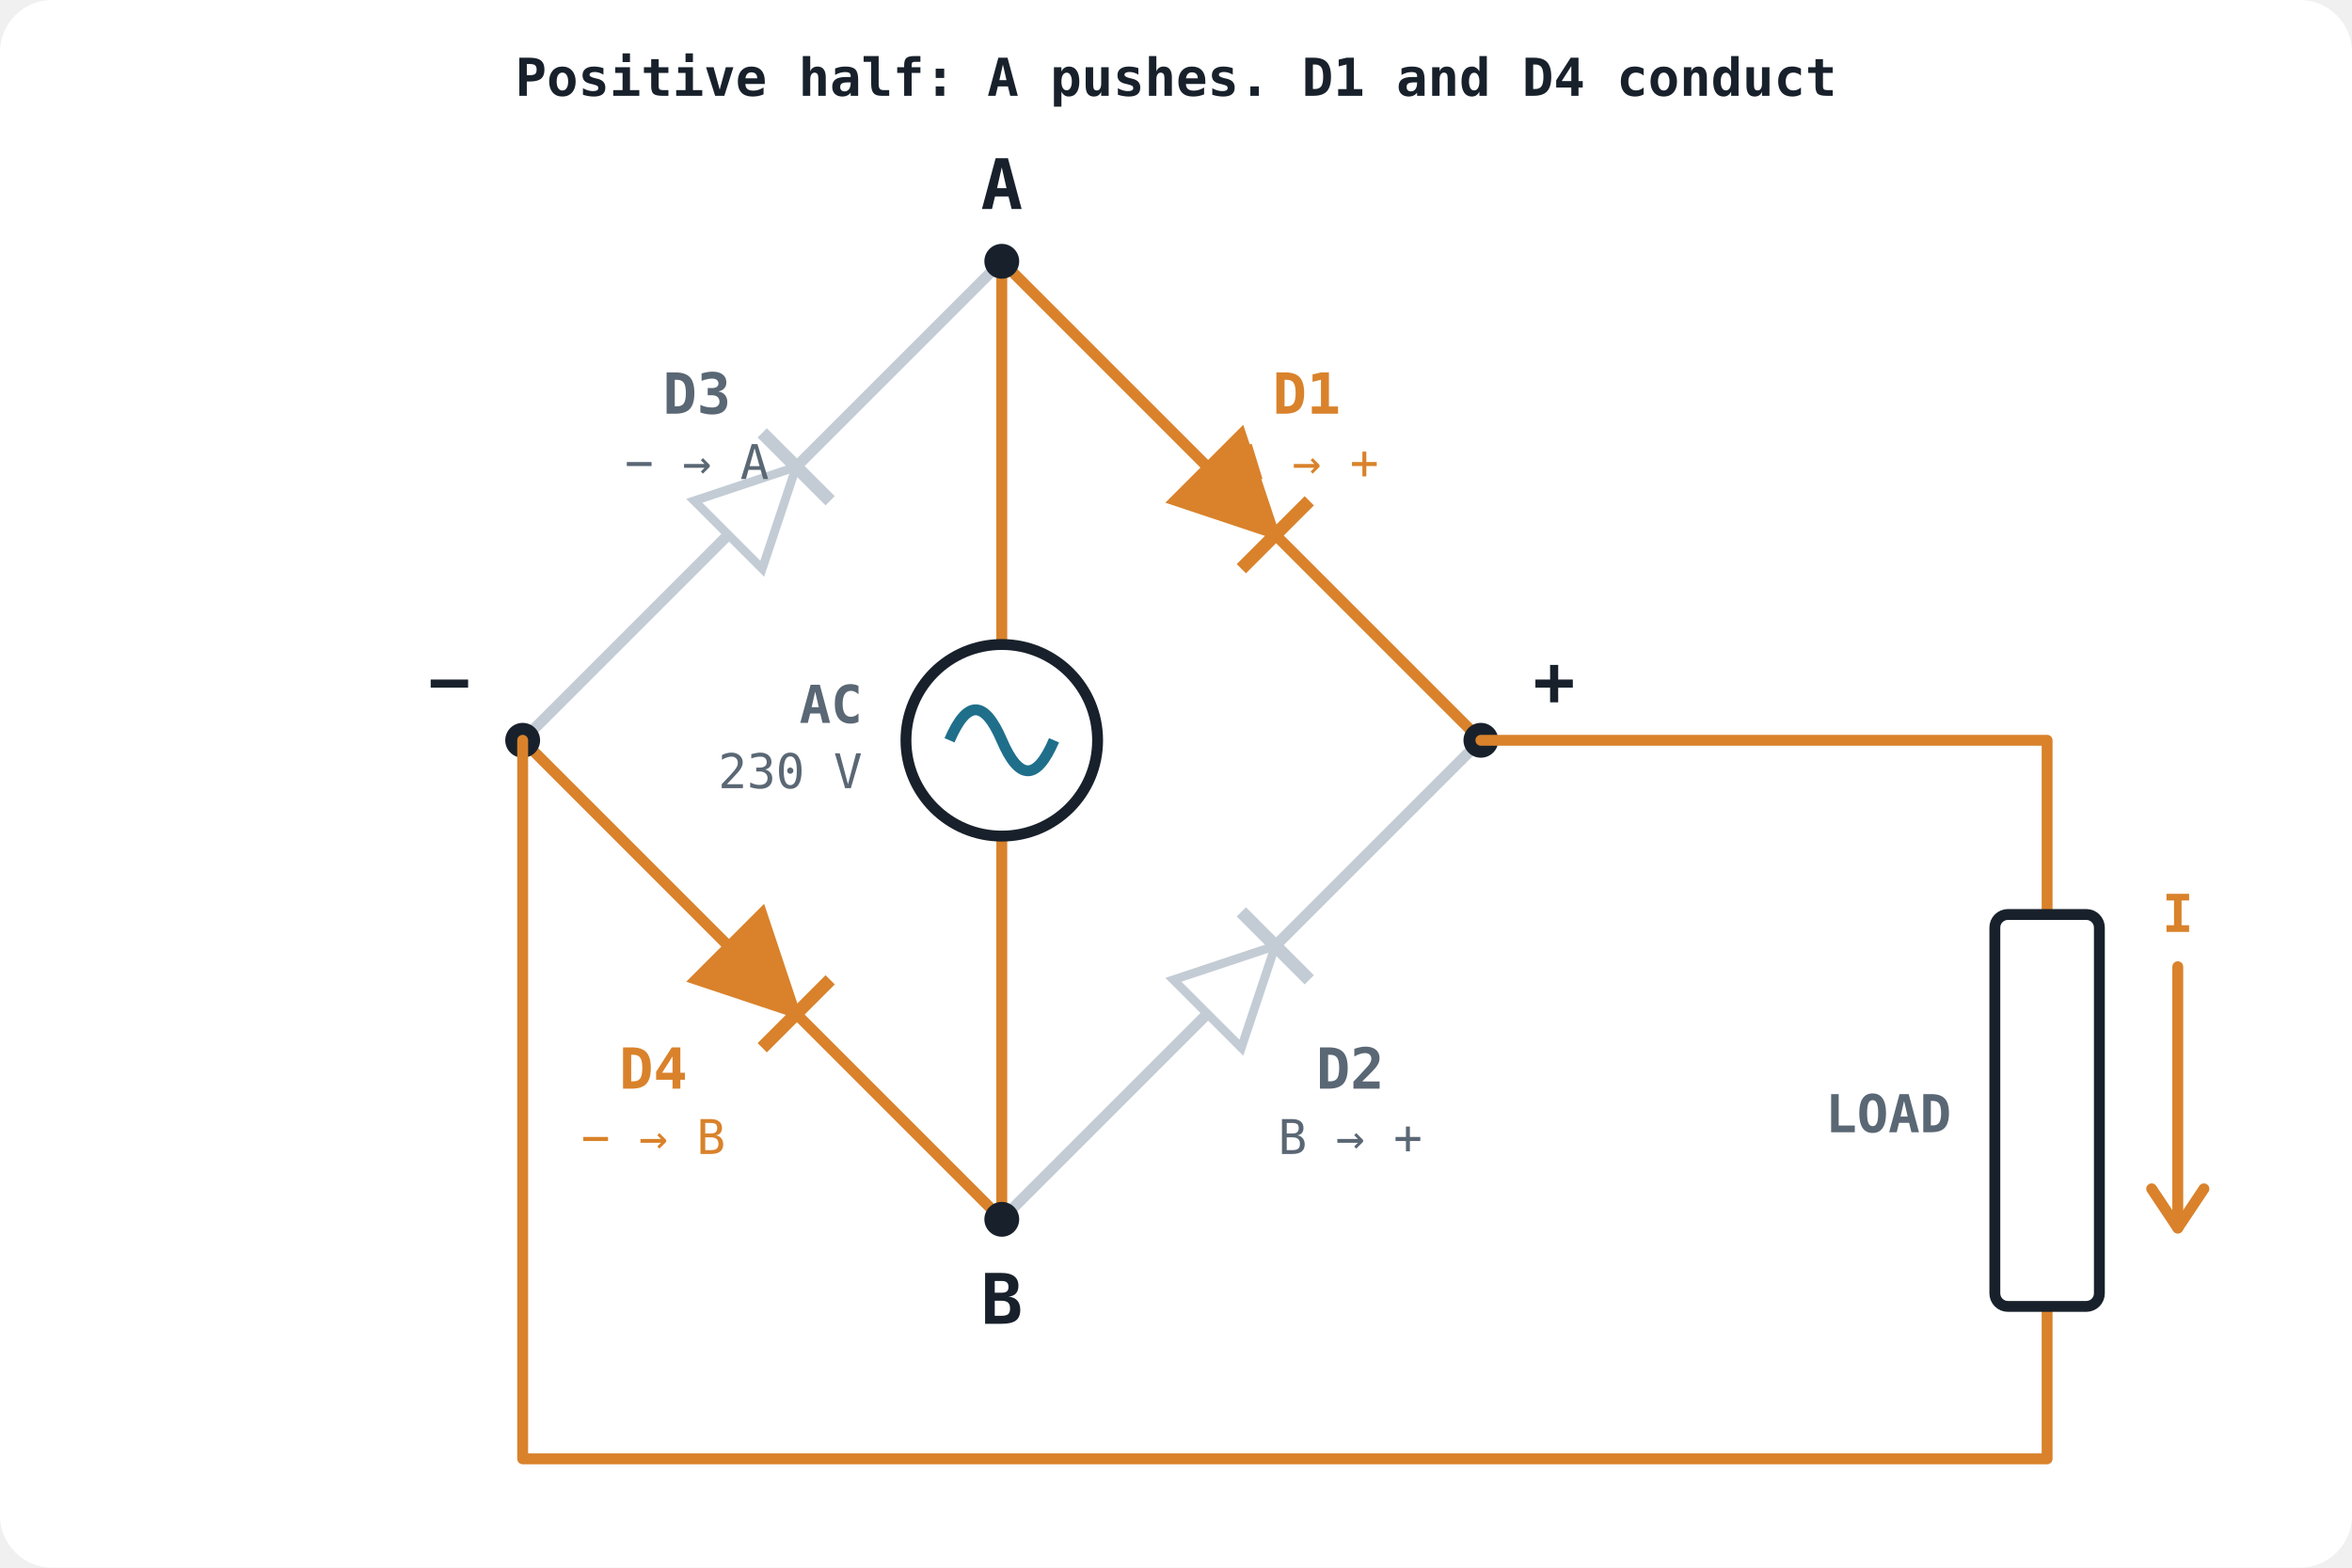
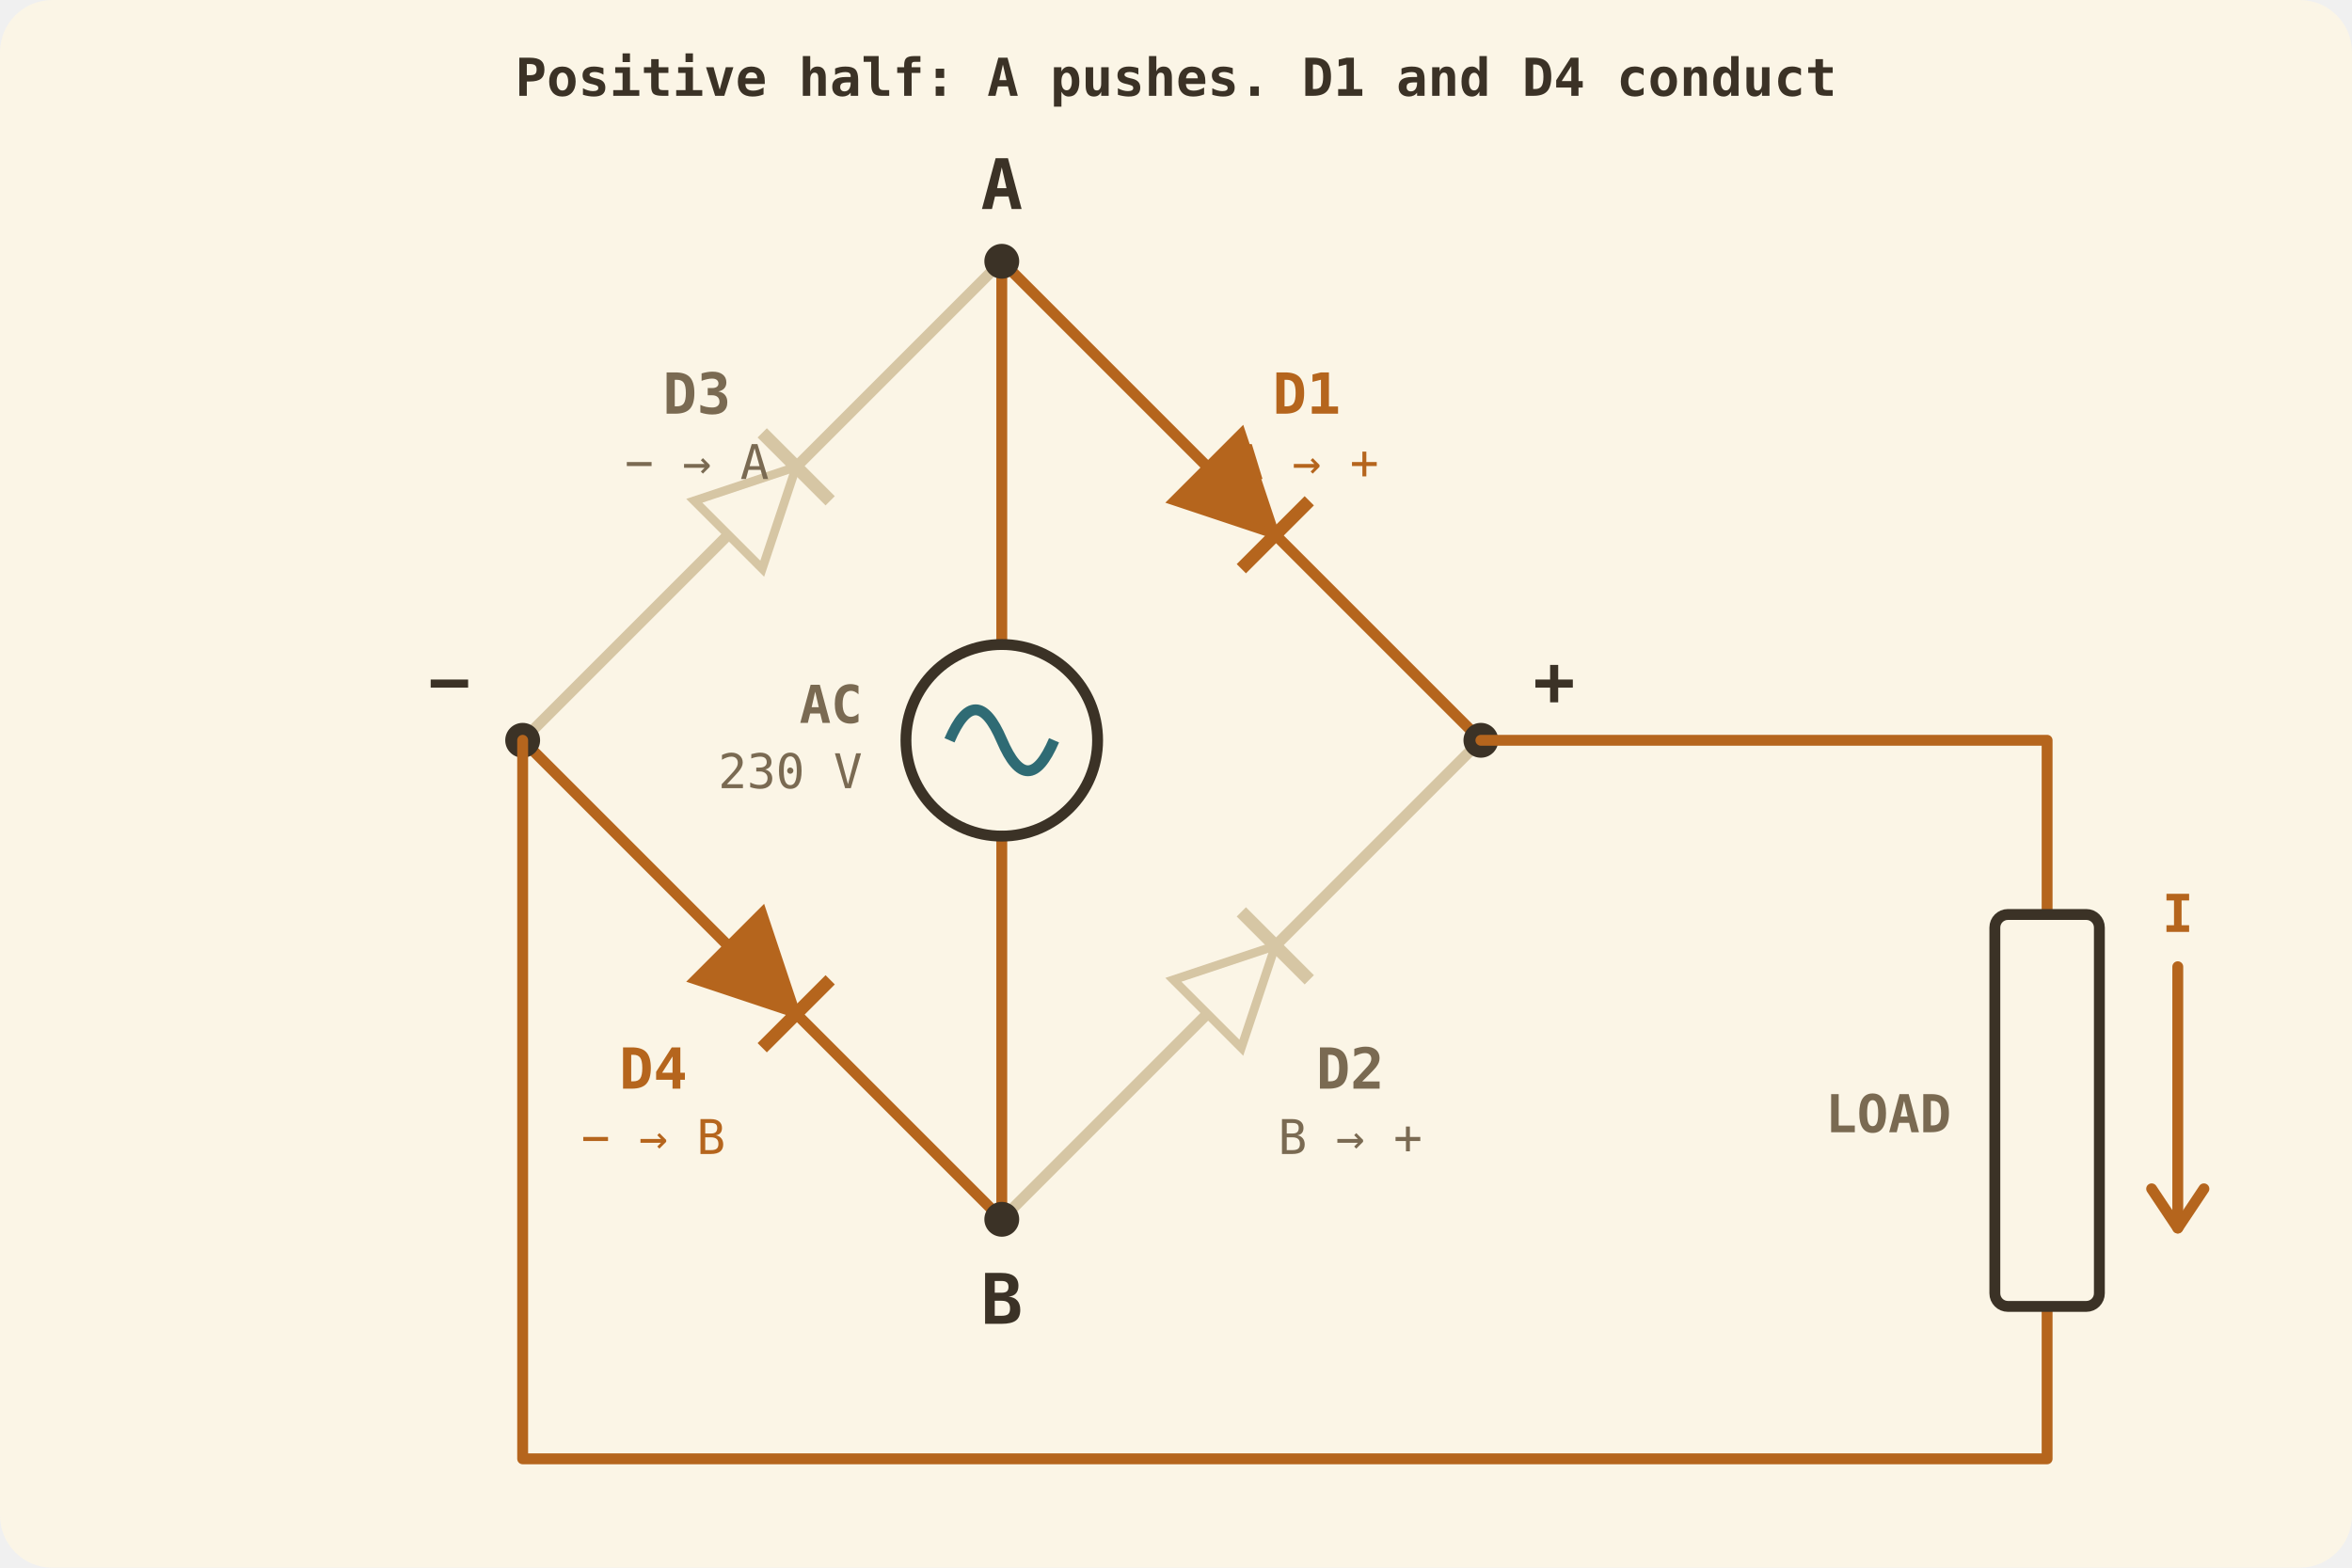
<svg xmlns="http://www.w3.org/2000/svg" viewBox="0 0 540 360" width="540" height="360">
-   <rect width="540" height="360" rx="12" fill="#ffffff" />
-   <polyline points="230,60 230,148" fill="none" stroke="#d9822b" stroke-width="2.5" stroke-linecap="round" stroke-linejoin="round" />
-   <polyline points="230,192 230,280" fill="none" stroke="#d9822b" stroke-width="2.5" stroke-linecap="round" stroke-linejoin="round" />
-   <circle cx="230" cy="170" r="22" fill="none" stroke="#18212b" stroke-width="2.5" />
-   <path d="M218 170 q6 -14 12 0 t12 0" fill="none" stroke="#1f6f8b" stroke-width="2.5" />
-   <text x="198" y="166" font-family="JetBrains Mono, monospace" font-size="12" font-weight="600" fill="#5a6774" text-anchor="end">AC</text>
-   <text x="198" y="181" font-family="JetBrains Mono, monospace" font-size="11" font-weight="400" fill="#5a6774" text-anchor="end">230 V</text>
-   <polyline points="230,60 277.222,107.222" fill="none" stroke="#d9822b" stroke-width="2.5" stroke-linecap="round" stroke-linejoin="round" />
-   <polyline points="292.778,122.778 340,170" fill="none" stroke="#d9822b" stroke-width="2.5" stroke-linecap="round" stroke-linejoin="round" />
-   <polygon points="269.4,115.0 285.0,99.4 292.8,122.8" fill="#d9822b" stroke="#d9822b" stroke-width="2" />
-   <line x1="285.0" y1="130.6" x2="300.6" y2="115.0" stroke="#d9822b" stroke-width="3" />
-   <text x="300" y="95" font-family="JetBrains Mono, monospace" font-size="13" font-weight="600" fill="#d9822b" text-anchor="middle">D1</text>
-   <text x="300" y="110" font-family="JetBrains Mono, monospace" font-size="11" font-weight="400" fill="#d9822b" text-anchor="middle">A → +</text>
-   <polyline points="120,170 167.222,217.222" fill="none" stroke="#d9822b" stroke-width="2.5" stroke-linecap="round" stroke-linejoin="round" />
-   <polyline points="182.778,232.778 230,280" fill="none" stroke="#d9822b" stroke-width="2.5" stroke-linecap="round" stroke-linejoin="round" />
-   <polygon points="159.4,225.0 175.0,209.4 182.8,232.8" fill="#d9822b" stroke="#d9822b" stroke-width="2" />
-   <line x1="175.0" y1="240.6" x2="190.6" y2="225.0" stroke="#d9822b" stroke-width="3" />
-   <text x="150" y="250" font-family="JetBrains Mono, monospace" font-size="13" font-weight="600" fill="#d9822b" text-anchor="middle">D4</text>
-   <text x="150" y="265" font-family="JetBrains Mono, monospace" font-size="11" font-weight="400" fill="#d9822b" text-anchor="middle">− → B</text>
-   <polyline points="230,280 277.222,232.778" fill="none" stroke="#c3ccd5" stroke-width="2.5" stroke-linecap="round" stroke-linejoin="round" />
-   <polyline points="292.778,217.222 340,170" fill="none" stroke="#c3ccd5" stroke-width="2.5" stroke-linecap="round" stroke-linejoin="round" />
-   <polygon points="285.0,240.6 269.4,225.0 292.8,217.2" fill="#ffffff" stroke="#c3ccd5" stroke-width="2" />
-   <line x1="300.6" y1="225.0" x2="285.0" y2="209.4" stroke="#c3ccd5" stroke-width="3" />
-   <text x="310" y="250" font-family="JetBrains Mono, monospace" font-size="13" font-weight="600" fill="#5a6774" text-anchor="middle">D2</text>
-   <text x="310" y="265" font-family="JetBrains Mono, monospace" font-size="11" font-weight="400" fill="#5a6774" text-anchor="middle">B → +</text>
-   <polyline points="120,170 167.222,122.778" fill="none" stroke="#c3ccd5" stroke-width="2.5" stroke-linecap="round" stroke-linejoin="round" />
-   <polyline points="182.778,107.222 230,60" fill="none" stroke="#c3ccd5" stroke-width="2.5" stroke-linecap="round" stroke-linejoin="round" />
-   <polygon points="175.0,130.6 159.4,115.0 182.8,107.2" fill="#ffffff" stroke="#c3ccd5" stroke-width="2" />
-   <line x1="190.6" y1="115.0" x2="175.0" y2="99.4" stroke="#c3ccd5" stroke-width="3" />
-   <text x="160" y="95" font-family="JetBrains Mono, monospace" font-size="13" font-weight="600" fill="#5a6774" text-anchor="middle">D3</text>
-   <text x="160" y="110" font-family="JetBrains Mono, monospace" font-size="11" font-weight="400" fill="#5a6774" text-anchor="middle">− → A</text>
-   <circle cx="230" cy="60" r="4" fill="#18212b" />
-   <text x="230" y="48" font-family="JetBrains Mono, monospace" font-size="16" font-weight="600" fill="#18212b" text-anchor="middle">A</text>
-   <circle cx="230" cy="280" r="4" fill="#18212b" />
-   <text x="230" y="304" font-family="JetBrains Mono, monospace" font-size="16" font-weight="600" fill="#18212b" text-anchor="middle">B</text>
-   <circle cx="340" cy="170" r="4" fill="#18212b" />
-   <text x="352" y="162" font-family="JetBrains Mono, monospace" font-size="16" font-weight="600" fill="#18212b" text-anchor="start">+</text>
-   <circle cx="120" cy="170" r="4" fill="#18212b" />
-   <text x="108" y="162" font-family="JetBrains Mono, monospace" font-size="16" font-weight="600" fill="#18212b" text-anchor="end">−</text>
-   <polyline points="340,170 470,170 470,210" fill="none" stroke="#d9822b" stroke-width="2.5" stroke-linecap="round" stroke-linejoin="round" />
-   <polyline points="470,300 470,335 120,335 120,170" fill="none" stroke="#d9822b" stroke-width="2.5" stroke-linecap="round" stroke-linejoin="round" />
-   <rect x="458" y="210" width="24" height="90" rx="3" fill="#ffffff" stroke="#18212b" stroke-width="2.5" />
-   <text x="448" y="260" font-family="JetBrains Mono, monospace" font-size="12" font-weight="600" fill="#5a6774" text-anchor="end">LOAD</text>
-   <polyline points="500,222 500,282" fill="none" stroke="#d9822b" stroke-width="2.5" stroke-linecap="round" stroke-linejoin="round" />
-   <polyline points="494.0,273.0 500,282 506.0,273.0" fill="none" stroke="#d9822b" stroke-width="2.5" stroke-linecap="round" stroke-linejoin="round" />
-   <text x="500" y="214" font-family="JetBrains Mono, monospace" font-size="12" font-weight="600" fill="#d9822b" text-anchor="middle">I</text>
-   <text x="270" y="22" font-family="JetBrains Mono, monospace" font-size="12" font-weight="600" fill="#18212b" text-anchor="middle">Positive half: A pushes. D1 and D4 conduct</text>
+   <rect width="540" height="360" rx="12" fill="#fbf5e6" />
+   <polyline points="230,60 230,148" fill="none" stroke="#b5651d" stroke-width="2.5" stroke-linecap="round" stroke-linejoin="round" />
+   <polyline points="230,192 230,280" fill="none" stroke="#b5651d" stroke-width="2.5" stroke-linecap="round" stroke-linejoin="round" />
+   <circle cx="230" cy="170" r="22" fill="none" stroke="#3b3226" stroke-width="2.5" />
+   <path d="M218 170 q6 -14 12 0 t12 0" fill="none" stroke="#2f6b74" stroke-width="2.5" />
+   <text x="198" y="166" font-family="JetBrains Mono, monospace" font-size="12" font-weight="600" fill="#7a6a52" text-anchor="end">AC</text>
+   <text x="198" y="181" font-family="JetBrains Mono, monospace" font-size="11" font-weight="400" fill="#7a6a52" text-anchor="end">230 V</text>
+   <polyline points="230,60 277.222,107.222" fill="none" stroke="#b5651d" stroke-width="2.5" stroke-linecap="round" stroke-linejoin="round" />
+   <polyline points="292.778,122.778 340,170" fill="none" stroke="#b5651d" stroke-width="2.5" stroke-linecap="round" stroke-linejoin="round" />
+   <polygon points="269.4,115.0 285.0,99.4 292.8,122.8" fill="#b5651d" stroke="#b5651d" stroke-width="2" />
+   <line x1="285.0" y1="130.6" x2="300.6" y2="115.0" stroke="#b5651d" stroke-width="3" />
+   <text x="300" y="95" font-family="JetBrains Mono, monospace" font-size="13" font-weight="600" fill="#b5651d" text-anchor="middle">D1</text>
+   <text x="300" y="110" font-family="JetBrains Mono, monospace" font-size="11" font-weight="400" fill="#b5651d" text-anchor="middle">A → +</text>
+   <polyline points="120,170 167.222,217.222" fill="none" stroke="#b5651d" stroke-width="2.5" stroke-linecap="round" stroke-linejoin="round" />
+   <polyline points="182.778,232.778 230,280" fill="none" stroke="#b5651d" stroke-width="2.5" stroke-linecap="round" stroke-linejoin="round" />
+   <polygon points="159.4,225.0 175.0,209.4 182.8,232.8" fill="#b5651d" stroke="#b5651d" stroke-width="2" />
+   <line x1="175.0" y1="240.6" x2="190.6" y2="225.0" stroke="#b5651d" stroke-width="3" />
+   <text x="150" y="250" font-family="JetBrains Mono, monospace" font-size="13" font-weight="600" fill="#b5651d" text-anchor="middle">D4</text>
+   <text x="150" y="265" font-family="JetBrains Mono, monospace" font-size="11" font-weight="400" fill="#b5651d" text-anchor="middle">− → B</text>
+   <polyline points="230,280 277.222,232.778" fill="none" stroke="#d6c6a4" stroke-width="2.5" stroke-linecap="round" stroke-linejoin="round" />
+   <polyline points="292.778,217.222 340,170" fill="none" stroke="#d6c6a4" stroke-width="2.5" stroke-linecap="round" stroke-linejoin="round" />
+   <polygon points="285.0,240.6 269.4,225.0 292.8,217.2" fill="#fbf5e6" stroke="#d6c6a4" stroke-width="2" />
+   <line x1="300.6" y1="225.0" x2="285.0" y2="209.4" stroke="#d6c6a4" stroke-width="3" />
+   <text x="310" y="250" font-family="JetBrains Mono, monospace" font-size="13" font-weight="600" fill="#7a6a52" text-anchor="middle">D2</text>
+   <text x="310" y="265" font-family="JetBrains Mono, monospace" font-size="11" font-weight="400" fill="#7a6a52" text-anchor="middle">B → +</text>
+   <polyline points="120,170 167.222,122.778" fill="none" stroke="#d6c6a4" stroke-width="2.5" stroke-linecap="round" stroke-linejoin="round" />
+   <polyline points="182.778,107.222 230,60" fill="none" stroke="#d6c6a4" stroke-width="2.5" stroke-linecap="round" stroke-linejoin="round" />
+   <polygon points="175.0,130.6 159.4,115.0 182.8,107.2" fill="#fbf5e6" stroke="#d6c6a4" stroke-width="2" />
+   <line x1="190.6" y1="115.0" x2="175.0" y2="99.4" stroke="#d6c6a4" stroke-width="3" />
+   <text x="160" y="95" font-family="JetBrains Mono, monospace" font-size="13" font-weight="600" fill="#7a6a52" text-anchor="middle">D3</text>
+   <text x="160" y="110" font-family="JetBrains Mono, monospace" font-size="11" font-weight="400" fill="#7a6a52" text-anchor="middle">− → A</text>
+   <circle cx="230" cy="60" r="4" fill="#3b3226" />
+   <text x="230" y="48" font-family="JetBrains Mono, monospace" font-size="16" font-weight="600" fill="#3b3226" text-anchor="middle">A</text>
+   <circle cx="230" cy="280" r="4" fill="#3b3226" />
+   <text x="230" y="304" font-family="JetBrains Mono, monospace" font-size="16" font-weight="600" fill="#3b3226" text-anchor="middle">B</text>
+   <circle cx="340" cy="170" r="4" fill="#3b3226" />
+   <text x="352" y="162" font-family="JetBrains Mono, monospace" font-size="16" font-weight="600" fill="#3b3226" text-anchor="start">+</text>
+   <circle cx="120" cy="170" r="4" fill="#3b3226" />
+   <text x="108" y="162" font-family="JetBrains Mono, monospace" font-size="16" font-weight="600" fill="#3b3226" text-anchor="end">−</text>
+   <polyline points="340,170 470,170 470,210" fill="none" stroke="#b5651d" stroke-width="2.5" stroke-linecap="round" stroke-linejoin="round" />
+   <polyline points="470,300 470,335 120,335 120,170" fill="none" stroke="#b5651d" stroke-width="2.5" stroke-linecap="round" stroke-linejoin="round" />
+   <rect x="458" y="210" width="24" height="90" rx="3" fill="#fbf5e6" stroke="#3b3226" stroke-width="2.5" />
+   <text x="448" y="260" font-family="JetBrains Mono, monospace" font-size="12" font-weight="600" fill="#7a6a52" text-anchor="end">LOAD</text>
+   <polyline points="500,222 500,282" fill="none" stroke="#b5651d" stroke-width="2.5" stroke-linecap="round" stroke-linejoin="round" />
+   <polyline points="494.0,273.0 500,282 506.0,273.0" fill="none" stroke="#b5651d" stroke-width="2.5" stroke-linecap="round" stroke-linejoin="round" />
+   <text x="500" y="214" font-family="JetBrains Mono, monospace" font-size="12" font-weight="600" fill="#b5651d" text-anchor="middle">I</text>
+   <text x="270" y="22" font-family="JetBrains Mono, monospace" font-size="12" font-weight="600" fill="#3b3226" text-anchor="middle">Positive half: A pushes. D1 and D4 conduct</text>
</svg>
